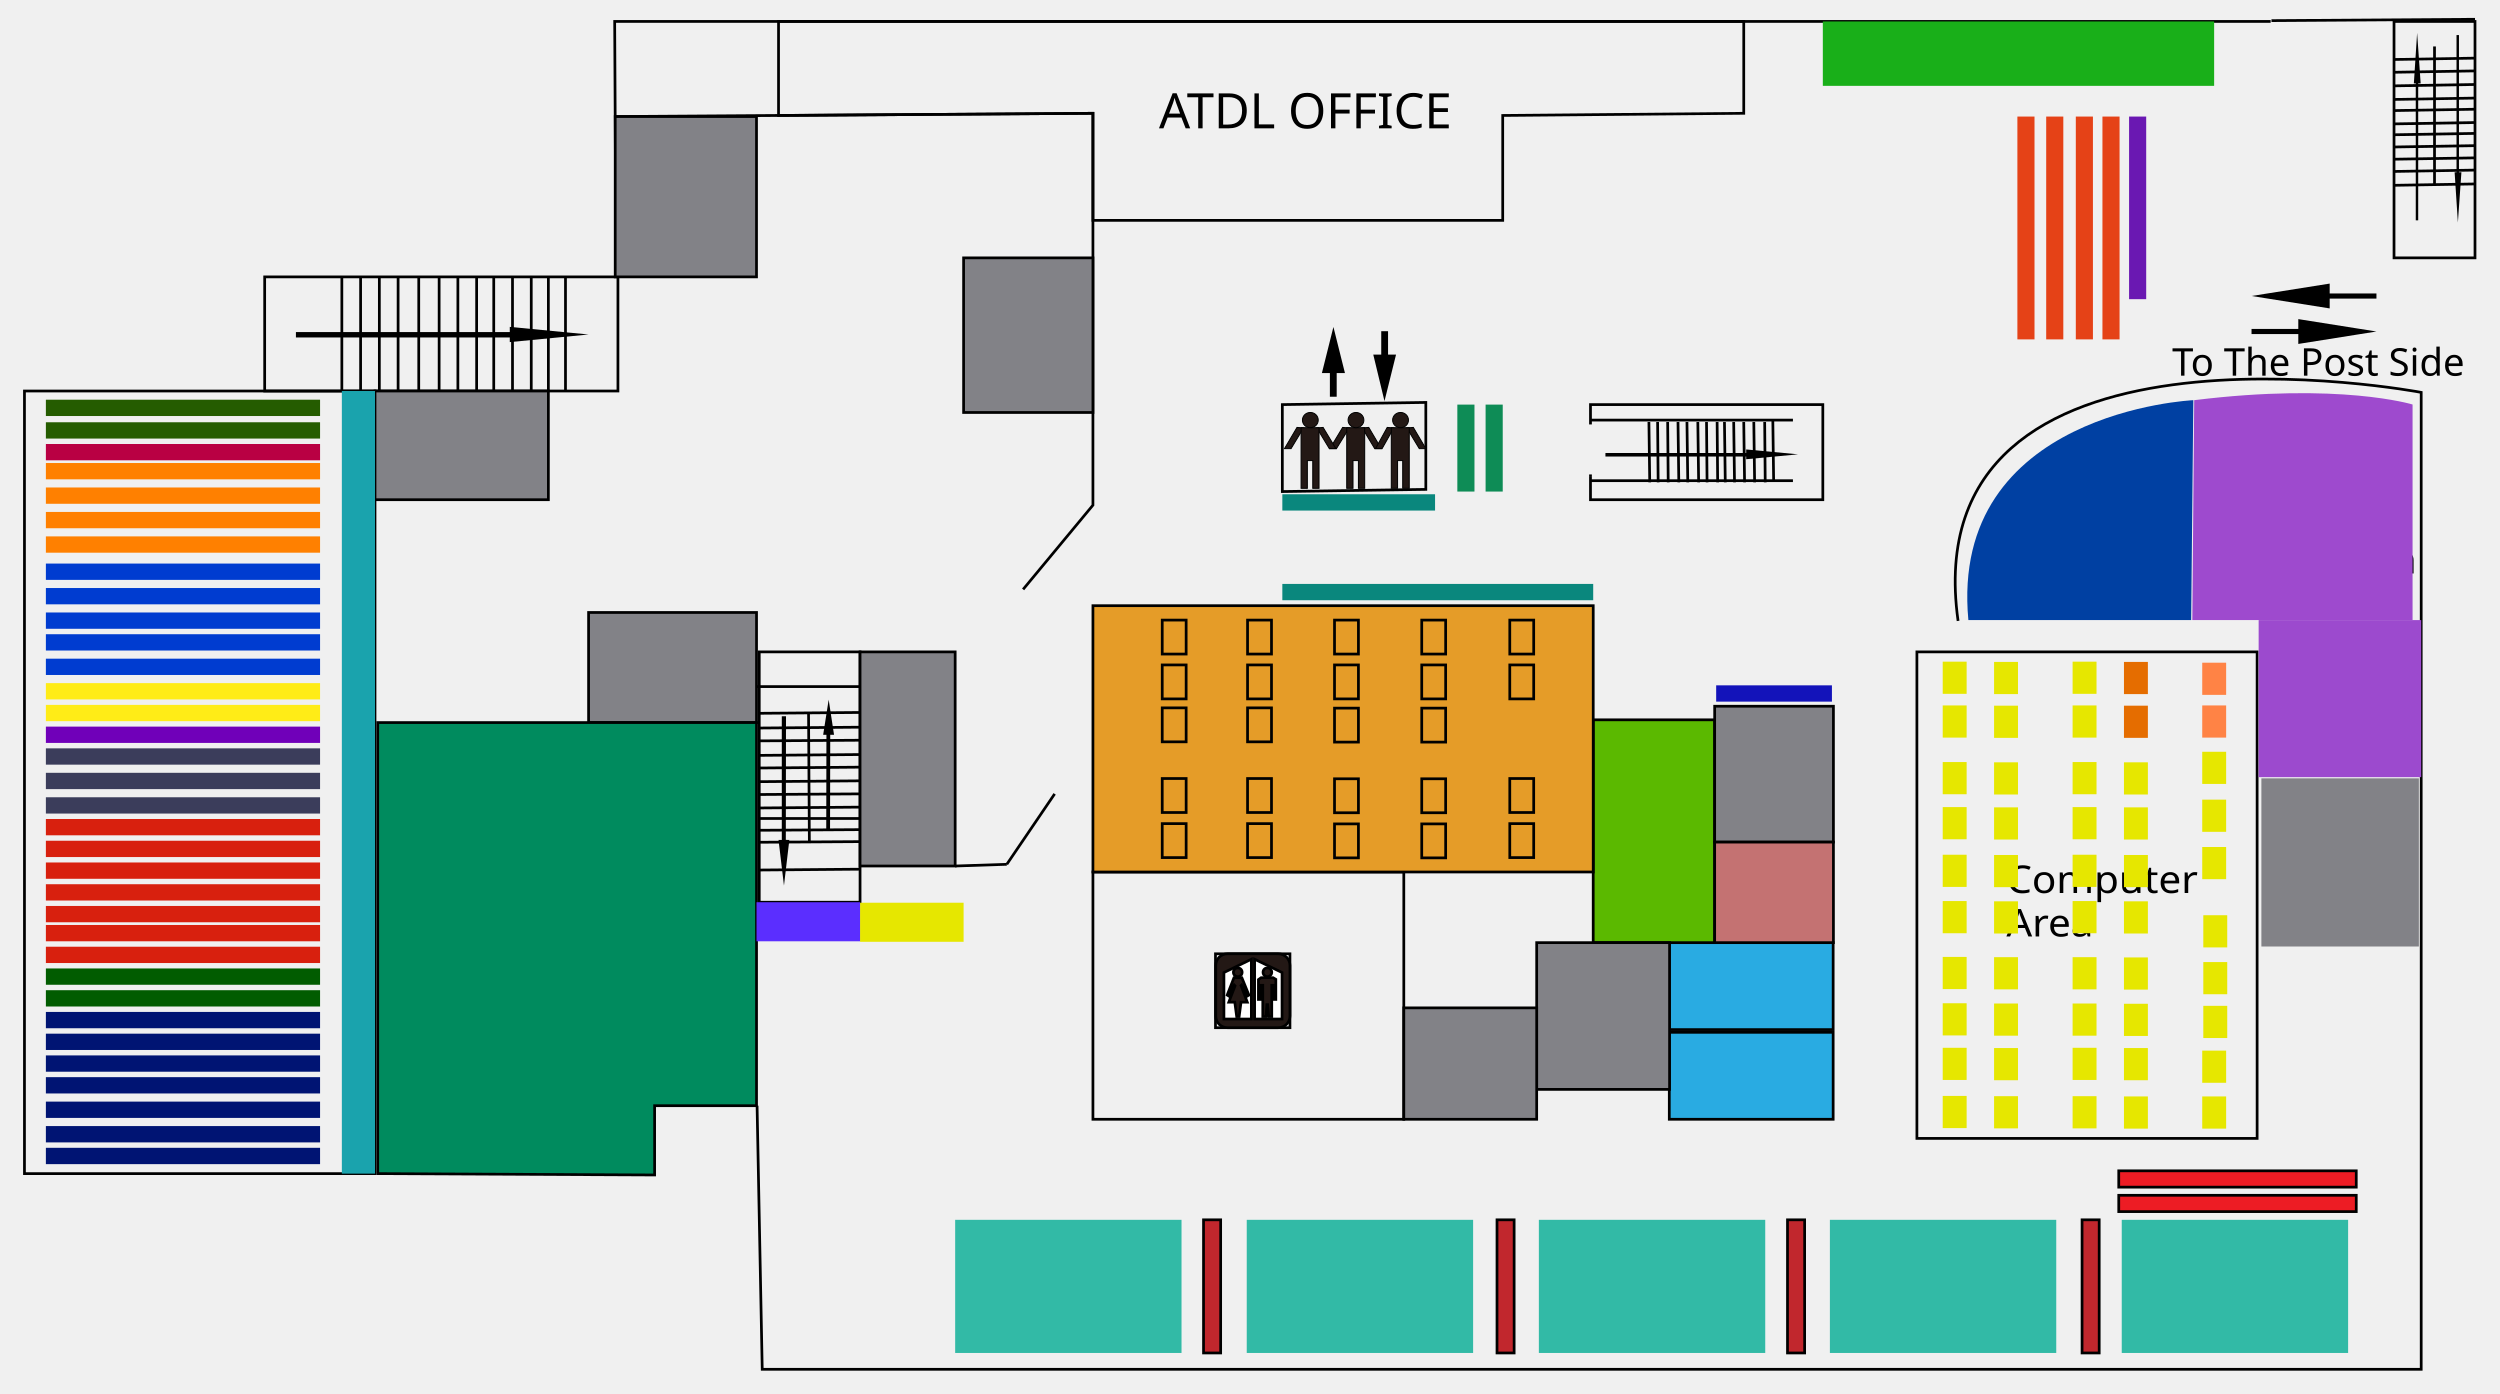
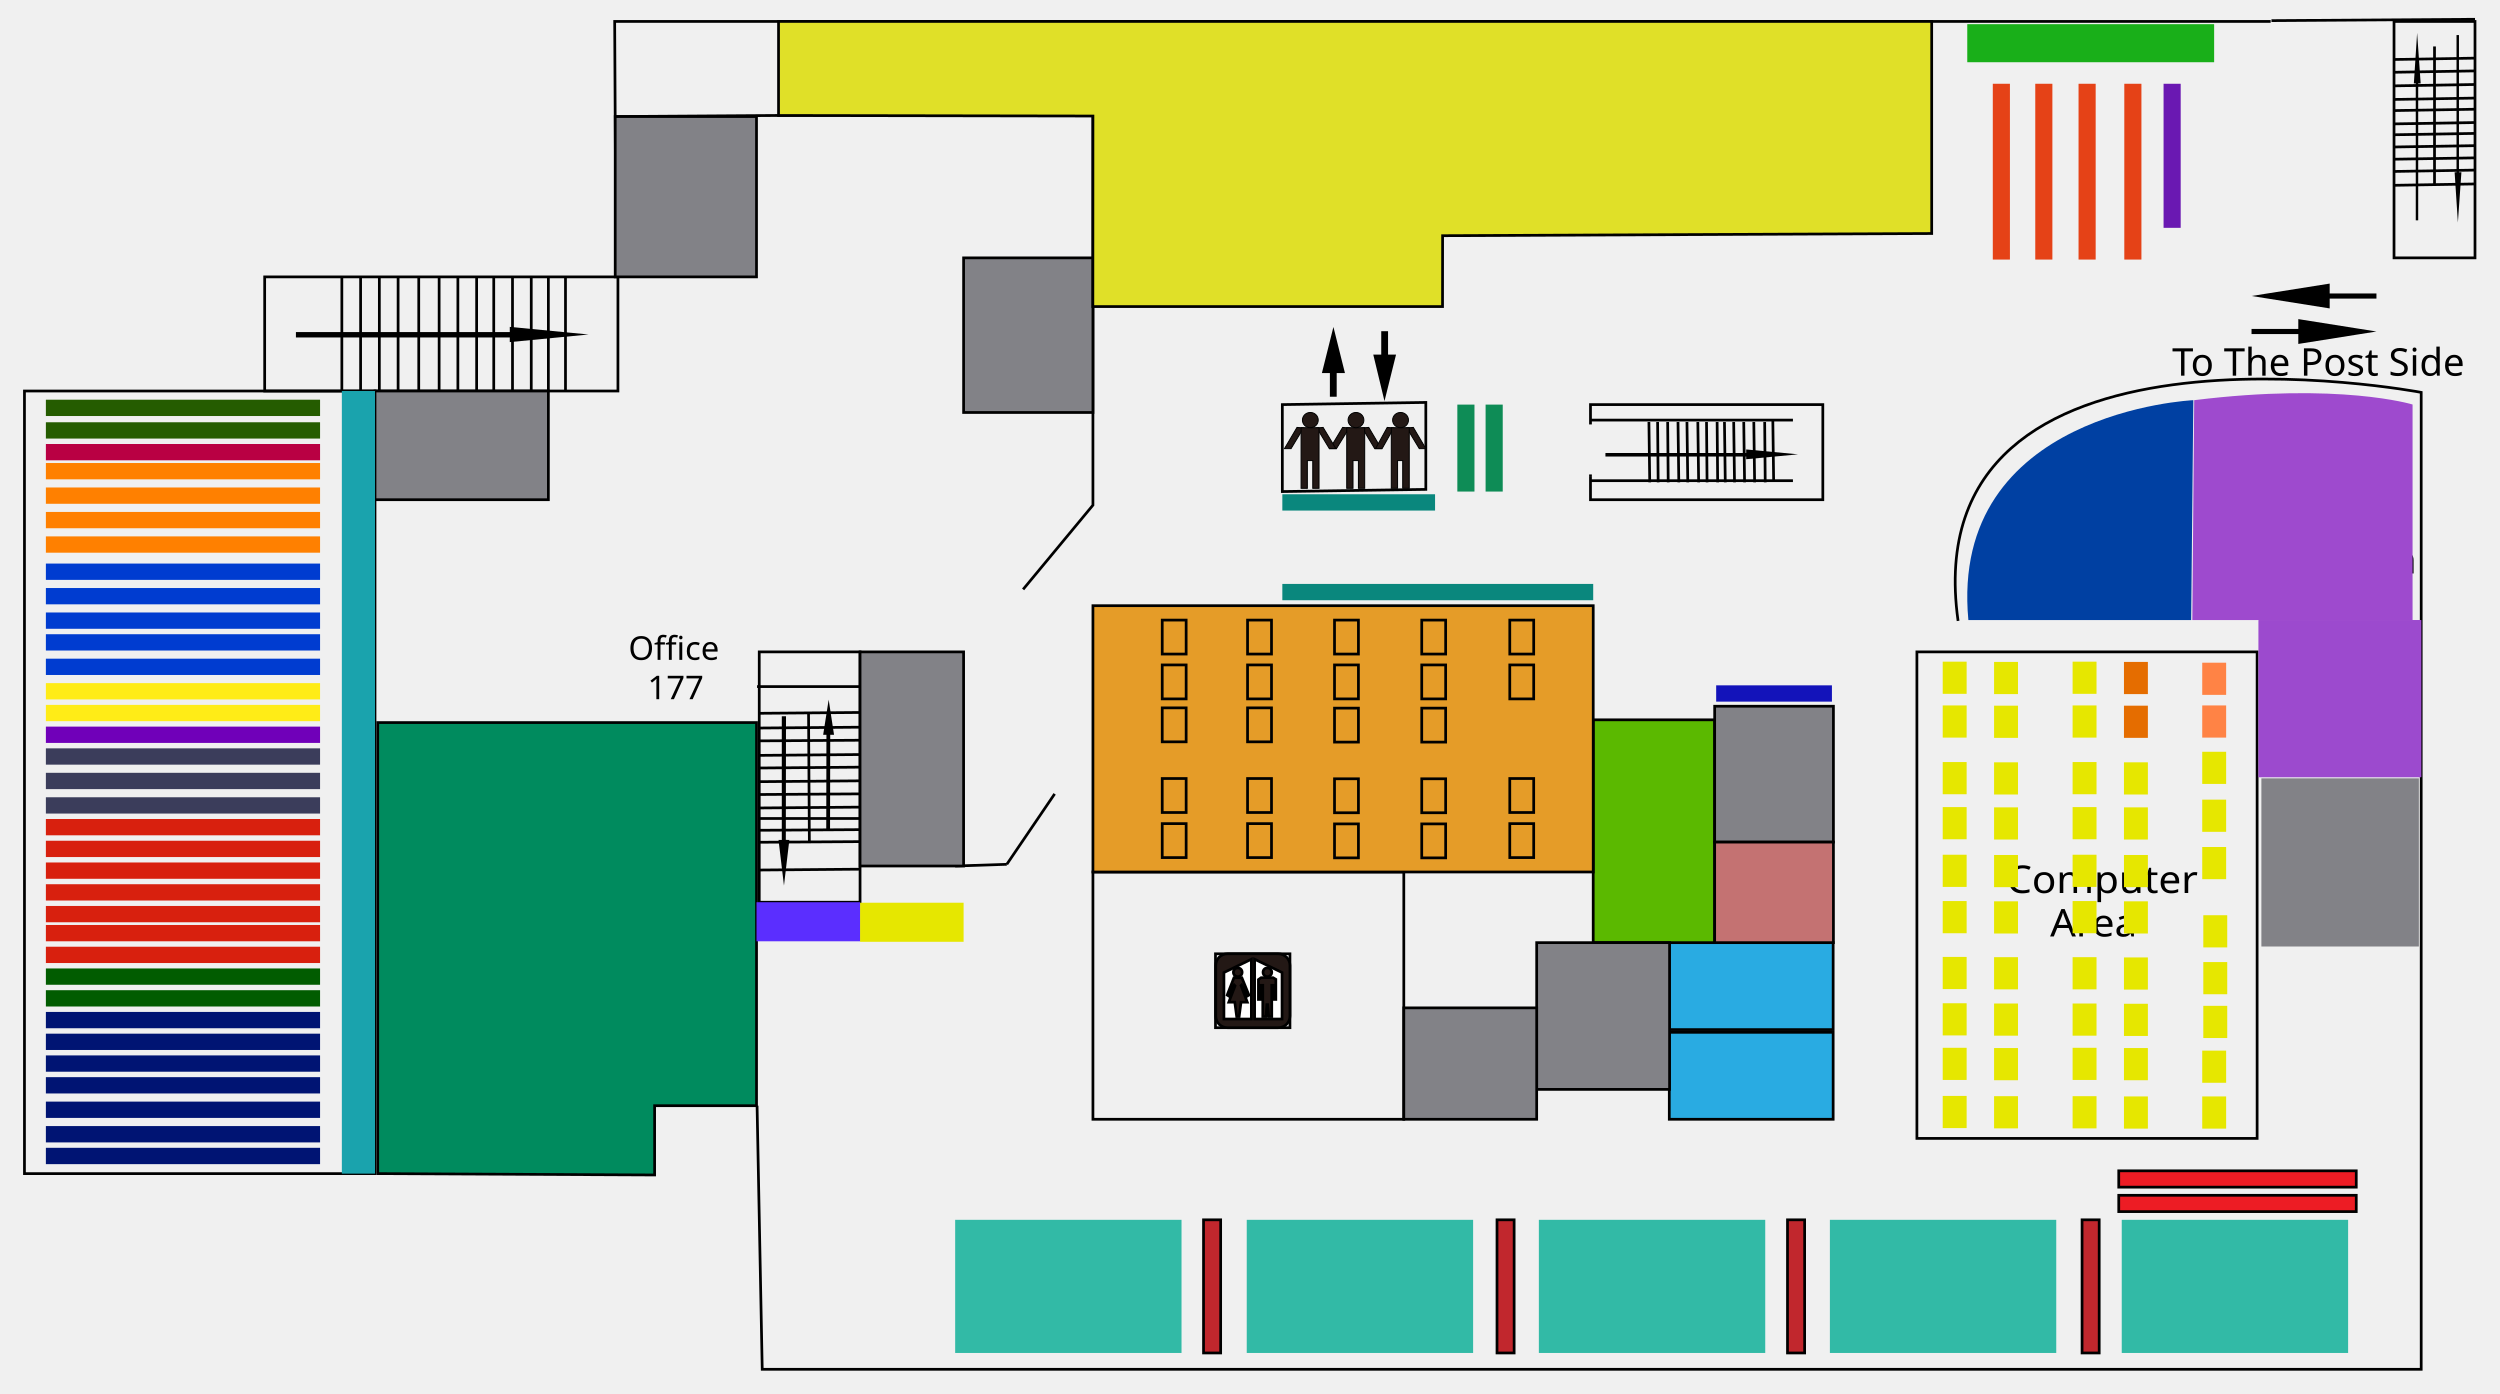
- <svg xmlns="http://www.w3.org/2000/svg" version="1.1" id="DrexelFloor1" x="0px" y="0px" width="915px" height="510px" viewBox="0 0 915 510" enable-background="new 0 0 915 510" xml:space="preserve">
+ <svg xmlns="http://www.w3.org/2000/svg" xmlns:xlink="http://www.w3.org/1999/xlink" version="1.1" id="DrexelFloor1" x="0px" y="0px" width="915px" height="510px" viewBox="0 0 915 510" enable-background="new 0 0 915 510" xml:space="preserve">
  <g id="outline">
    <rect id="computerArea" x="701.586" y="238.59" fill="none" stroke="#000000" stroke-miterlimit="5" width="124.521" height="178.065" />
    <polygon id="shelfArea" fill="none" stroke="#000000" stroke-miterlimit="10" points="137.25,429.546 8.951,429.546 8.951,143.111    137.25,143.111 137.25,262.459  " />
    <polyline fill="none" stroke="#000000" stroke-miterlimit="10" points="831.059,7.851 224.971,7.851 225.468,101.34  " />
    <polyline id="stair_4_" fill="none" stroke="#000000" stroke-miterlimit="10" points="582.119,155.345 582.119,148.084    667.154,148.084 667.154,182.894 582.119,182.894 582.119,174.241  " />
    <line id="stair" fill="none" stroke="#000000" stroke-miterlimit="10" x1="582.119" y1="174.241" x2="582.119" y2="173.645" />
    <rect id="stair1" x="96.871" y="101.34" fill="none" stroke="#000000" stroke-miterlimit="10" width="129.293" height="41.771" />
    <rect id="stair2" x="876.212" y="7.851" fill="none" stroke="#000000" stroke-miterlimit="10" width="29.638" height="86.527" />
    <rect id="stair3" x="277.881" y="238.59" fill="none" stroke="#000000" stroke-miterlimit="10" width="36.898" height="91.62" />
    <polygon id="elevator" fill="none" stroke="#000000" stroke-miterlimit="10" points="469.335,148.084 521.849,147.289    521.849,179.115 469.335,179.91  " />
    <path fill="none" stroke="#000000" stroke-miterlimit="10" d="M277.086,404.682l1.89,96.479h607.182V143.61   c0,0-186.157-35.272-169.501,83.646" />
    <g>
      <g>
        <rect x="444.869" y="349.086" fill="none" stroke="#000000" width="27.251" height="27.052" />
        <g>
          <path fill="#231815" stroke="#000000" d="M472.12,371.861c0,2.387-1.89,4.271-4.276,4.271h-18.599      c-2.387,0-4.276-1.89-4.276-4.271v-18.499c0-2.396,1.896-4.276,4.276-4.276h18.599c2.387,0,4.276,1.89,4.276,4.276V371.861      L472.12,371.861z" />
          <g>
            <polygon fill="#FFFFFF" stroke="#000000" points="457.997,351.075 457.997,372.955 447.952,372.955 447.952,355.948      " />
            <polygon fill="#FFFFFF" stroke="#000000" points="459.19,351.075 459.19,372.955 469.236,372.955 469.236,355.948      " />
            <g>
              <g>
                <polygon fill="#231815" stroke="#000000" points="451.632,357.838 454.517,357.838 457.104,364.203 456.604,364.502          454.417,360.523 454.218,360.723 456.506,366.789 454.218,366.789 453.521,372.061 452.627,372.061 451.931,366.789          449.742,366.789 452.03,360.821 451.73,360.523 449.643,364.502 449.146,364.203        " />
-                 <path fill="#231815" stroke="#000000" d="M454.615,355.849c0,0.896-0.695,1.601-1.591,1.601c-0.896,0-1.6-0.696-1.6-1.601         c0-0.895,0.695-1.591,1.6-1.591C453.92,354.258,454.615,354.954,454.615,355.849z" />
-                 <path fill="#231815" stroke="#000000" d="M465.457,355.849c0,0.896-0.696,1.601-1.592,1.601         c-0.896,0-1.592-0.696-1.592-1.601c0-0.895,0.688-1.591,1.592-1.591C464.761,354.258,465.457,354.954,465.457,355.849z" />
+                 <path fill="#231815" stroke="#000000" d="M454.615,355.849c0,0.896-0.695,1.604-1.591,1.604         c-0.896,0-1.603-0.696-1.603-1.604c0-0.895,0.695-1.591,1.603-1.591C453.92,354.258,454.615,354.954,454.615,355.849z" />
+                 <path fill="#231815" stroke="#000000" d="M465.457,355.849c0,0.896-0.696,1.604-1.592,1.604         c-0.896,0-1.592-0.696-1.592-1.604c0-0.895,0.688-1.591,1.592-1.591C464.761,354.258,465.457,354.954,465.457,355.849z" />
              </g>
              <polygon fill="#231815" stroke="#000000" points="461.578,357.838 465.954,357.838 466.948,358.435 466.948,365.795         466.152,365.795 466.152,360.623 465.457,360.623 465.457,372.061 464.362,372.061 463.965,367.685 463.666,367.685         463.368,372.061 462.175,372.061 462.175,360.623 461.479,360.623 461.479,365.795 460.583,365.795 460.583,358.534       " />
            </g>
          </g>
        </g>
      </g>
    </g>
    <g>
      <g>
        <g>
          <g>
            <polygon fill="#231815" stroke="#000000" stroke-width="0.373" points="491.415,156.438 486.74,164.196 489.127,164.196        493.802,156.638      " />
            <polygon fill="#231815" stroke="#000000" stroke-width="0.373" points="500.963,156.438 505.537,164.196 503.15,164.196        498.575,156.638      " />
            <polygon fill="#231815" stroke="#000000" stroke-width="0.373" points="492.906,168.274 492.906,156.538 499.471,156.538        499.471,168.572 499.471,168.572 499.471,178.717 497.184,178.717 497.184,168.572 495.194,168.572 495.194,178.717        492.906,178.717      " />
            <g>
              <ellipse fill="#231815" stroke="#000000" stroke-width="0.373" cx="496.288" cy="153.753" rx="2.884" ry="2.785" />
            </g>
          </g>
        </g>
        <g>
          <g>
            <polygon fill="#231815" stroke="#000000" stroke-width="0.373" points="474.706,156.438 470.131,164.196 472.518,164.196        477.093,156.638      " />
            <polygon fill="#231815" stroke="#000000" stroke-width="0.373" points="484.254,156.438 488.928,164.196 486.541,164.196        481.967,156.638      " />
            <polygon fill="#231815" stroke="#000000" stroke-width="0.373" points="476.198,168.274 476.198,156.538 482.762,156.538        482.762,168.572 482.762,168.572 482.762,178.717 480.475,178.717 480.475,168.572 478.485,168.572 478.485,178.717        476.198,178.717      " />
            <g>
              <ellipse fill="#231815" stroke="#000000" stroke-width="0.373" cx="479.579" cy="153.753" rx="2.885" ry="2.785" />
            </g>
          </g>
        </g>
        <g>
          <g>
            <polygon fill="#231815" stroke="#000000" stroke-width="0.373" points="507.726,156.438 503.449,164.196 505.836,164.196        510.112,156.638      " />
            <polygon fill="#231815" stroke="#000000" stroke-width="0.373" points="517.273,156.438 521.849,164.196 519.461,164.196        514.887,156.638      " />
            <polygon fill="#231815" stroke="#000000" stroke-width="0.373" points="509.218,168.274 509.218,156.538 515.781,156.538        515.781,168.572 515.781,168.572 515.781,178.717 513.395,178.717 513.395,168.572 511.505,168.572 511.505,178.717        509.218,178.717      " />
            <g>
-               <ellipse fill="#231815" stroke="#000000" stroke-width="0.373" cx="512.599" cy="153.753" rx="2.894" ry="2.785" />
+               <ellipse fill="#231815" stroke="#000000" stroke-width="0.373" cx="512.599" cy="153.753" rx="2.896" ry="2.785" />
            </g>
          </g>
        </g>
      </g>
      <g>
        <g>
          <g>
            <polygon stroke="#000000" stroke-miterlimit="10" points="487.237,136.05 484.453,136.05 488.033,121.728 491.613,136.05        488.729,136.05 488.729,144.703 487.237,144.703      " />
          </g>
        </g>
      </g>
      <g>
        <g>
          <g>
            <polygon stroke="#000000" stroke-miterlimit="10" points="506.035,121.728 507.526,121.728 507.526,130.282 510.312,130.282        506.73,144.703 503.25,130.282 506.035,130.282      " />
          </g>
        </g>
      </g>
    </g>
    <rect x="400.014" y="319.149" fill="none" stroke="#000000" stroke-miterlimit="10" width="113.778" height="90.506" />
    <line fill="none" stroke="#000000" stroke-miterlimit="10" x1="582.119" y1="153.753" x2="656.214" y2="153.753" />
    <line fill="none" stroke="#000000" stroke-miterlimit="10" x1="582.119" y1="175.932" x2="656.214" y2="175.932" />
    <line fill="none" stroke="#000000" stroke-miterlimit="10" x1="648.854" y1="153.753" x2="649.152" y2="175.932" />
    <line fill="none" stroke="#000000" stroke-miterlimit="10" x1="645.871" y1="154.449" x2="646.069" y2="176.529" />
    <line fill="none" stroke="#000000" stroke-miterlimit="10" x1="641.893" y1="154.449" x2="642.19" y2="176.529" />
    <line fill="none" stroke="#000000" stroke-miterlimit="10" x1="634.532" y1="154.449" x2="634.831" y2="176.529" />
    <line fill="none" stroke="#000000" stroke-miterlimit="10" x1="631.151" y1="154.449" x2="631.449" y2="176.529" />
    <line fill="none" stroke="#000000" stroke-miterlimit="10" x1="624.587" y1="154.449" x2="624.786" y2="176.529" />
    <line fill="none" stroke="#000000" stroke-miterlimit="10" x1="628.466" y1="154.449" x2="628.665" y2="176.529" />
    <line fill="none" stroke="#000000" stroke-miterlimit="10" x1="606.685" y1="154.449" x2="606.884" y2="176.529" />
    <line fill="none" stroke="#000000" stroke-miterlimit="10" x1="603.502" y1="154.449" x2="603.801" y2="176.529" />
    <line fill="none" stroke="#000000" stroke-miterlimit="10" x1="614.144" y1="154.449" x2="614.442" y2="176.529" />
    <line fill="none" stroke="#000000" stroke-miterlimit="10" x1="610.364" y1="154.449" x2="610.562" y2="176.529" />
    <line fill="none" stroke="#000000" stroke-miterlimit="10" x1="617.426" y1="154.449" x2="617.725" y2="176.529" />
    <line fill="none" stroke="#000000" stroke-miterlimit="10" x1="621.404" y1="154.449" x2="621.703" y2="176.529" />
    <line fill="none" stroke="#000000" stroke-miterlimit="10" x1="638.213" y1="154.449" x2="638.511" y2="176.529" />
    <g>
      <polygon points="639.107,164.495 658.104,166.285 639.107,168.075 639.107,167.081 587.589,167.081 587.589,165.788     639.107,165.788   " />
      <line fill="none" stroke="#000000" stroke-miterlimit="10" x1="277.086" y1="251.293" x2="314.78" y2="251.293" />
      <line fill="none" stroke="#000000" stroke-miterlimit="10" x1="277.881" y1="318.43" x2="314.78" y2="318.121" />
      <line fill="none" stroke="#000000" stroke-miterlimit="10" x1="277.881" y1="290.79" x2="314.78" y2="290.559" />
      <line fill="none" stroke="#000000" stroke-miterlimit="10" x1="277.881" y1="295.718" x2="314.78" y2="295.408" />
      <line fill="none" stroke="#000000" stroke-miterlimit="10" x1="368.486" y1="316.335" x2="386.001" y2="290.559" />
      <path fill="none" stroke="#000000" stroke-miterlimit="10" d="M277.881,299.566" />
      <line fill="none" stroke="#000000" stroke-miterlimit="10" x1="277.881" y1="303.878" x2="314.78" y2="303.646" />
      <line fill="none" stroke="#000000" stroke-miterlimit="10" x1="277.881" y1="308.267" x2="314.78" y2="308.035" />
      <line fill="none" stroke="#000000" stroke-miterlimit="10" x1="277.881" y1="286.093" x2="314.78" y2="285.785" />
      <line fill="none" stroke="#000000" stroke-miterlimit="10" x1="277.881" y1="281.089" x2="314.78" y2="280.779" />
      <path fill="none" stroke="#000000" stroke-miterlimit="10" d="M314.78,287.125" />
      <path fill="none" stroke="#000000" stroke-miterlimit="10" d="M277.881,287.521" />
      <line fill="none" stroke="#000000" stroke-miterlimit="10" x1="277.881" y1="276.469" x2="314.78" y2="276.162" />
      <path fill="none" stroke="#000000" stroke-miterlimit="10" d="M314.78,281.555" />
      <path fill="none" stroke="#000000" stroke-miterlimit="10" d="M277.881,281.854" />
      <line fill="none" stroke="#000000" stroke-miterlimit="10" x1="277.881" y1="271.157" x2="314.78" y2="270.926" />
      <path fill="none" stroke="#000000" stroke-miterlimit="10" d="M314.78,275.588" />
      <path fill="none" stroke="#000000" stroke-miterlimit="10" d="M277.881,275.886" />
      <path fill="none" stroke="#000000" stroke-miterlimit="10" d="M314.78,272.902" />
      <path fill="none" stroke="#000000" stroke-miterlimit="10" d="M277.881,273.201" />
      <line fill="none" stroke="#000000" stroke-miterlimit="10" x1="277.881" y1="266.46" x2="314.78" y2="266.152" />
      <line fill="none" stroke="#000000" stroke-miterlimit="10" x1="277.881" y1="261.07" x2="314.78" y2="260.764" />
      <line fill="none" stroke="#000000" stroke-miterlimit="10" x1="295.925" y1="260.764" x2="296.229" y2="308.113" />
      <polygon points="305.259,268.938 303.295,256.076 301.28,268.932 302.473,268.934 302.403,303.965 303.795,303.966     303.866,268.936   " />
      <polygon points="287.608,307.403 287.678,262.148 286.136,262.16 286.136,307.414 284.943,307.414 286.932,324.122     288.901,307.404   " />
    </g>
    <line fill="none" stroke="#000000" stroke-miterlimit="10" x1="131.979" y1="101.34" x2="131.979" y2="142.913" />
    <line fill="none" stroke="#000000" stroke-miterlimit="10" x1="125.116" y1="101.439" x2="125.116" y2="143.012" />
    <line fill="none" stroke="#000000" stroke-miterlimit="10" x1="138.841" y1="101.34" x2="138.841" y2="142.913" />
    <line fill="none" stroke="#000000" stroke-miterlimit="10" x1="145.704" y1="101.439" x2="145.704" y2="143.012" />
    <line fill="none" stroke="#000000" stroke-miterlimit="10" x1="153.263" y1="101.439" x2="153.263" y2="143.012" />
    <line fill="none" stroke="#000000" stroke-miterlimit="10" x1="160.722" y1="101.439" x2="160.722" y2="143.012" />
    <line fill="none" stroke="#000000" stroke-miterlimit="10" x1="174.447" y1="101.439" x2="174.447" y2="143.012" />
    <line fill="none" stroke="#000000" stroke-miterlimit="10" x1="167.584" y1="101.439" x2="167.584" y2="143.012" />
    <line fill="none" stroke="#000000" stroke-miterlimit="10" x1="206.969" y1="101.439" x2="206.969" y2="143.012" />
    <line fill="none" stroke="#000000" stroke-miterlimit="10" x1="200.703" y1="101.439" x2="200.703" y2="143.012" />
    <line fill="none" stroke="#000000" stroke-miterlimit="10" x1="194.438" y1="101.439" x2="194.438" y2="143.012" />
    <line fill="none" stroke="#000000" stroke-miterlimit="10" x1="187.575" y1="101.439" x2="187.575" y2="143.012" />
    <line fill="none" stroke="#000000" stroke-miterlimit="10" x1="180.712" y1="101.439" x2="180.712" y2="143.012" />
    <polygon points="186.581,119.64 215.423,122.424 186.581,125.209 186.581,123.519 108.308,123.519 108.308,121.529    186.581,121.529  " />
    <line fill="none" stroke="#000000" stroke-miterlimit="10" x1="876.212" y1="21.774" x2="905.85" y2="21.277" />
    <line fill="none" stroke="#000000" stroke-miterlimit="10" x1="876.212" y1="26.449" x2="905.85" y2="25.952" />
    <line fill="none" stroke="#000000" stroke-miterlimit="10" x1="831.357" y1="7.552" x2="905.85" y2="7.055" />
    <line fill="none" stroke="#000000" stroke-miterlimit="10" x1="876.212" y1="31.422" x2="905.85" y2="30.924" />
    <line fill="none" stroke="#000000" stroke-miterlimit="10" x1="876.212" y1="36.395" x2="905.85" y2="35.897" />
    <line fill="none" stroke="#000000" stroke-miterlimit="10" x1="876.212" y1="45.346" x2="905.85" y2="44.849" />
    <line fill="none" stroke="#000000" stroke-miterlimit="10" x1="876.212" y1="49.324" x2="905.85" y2="48.827" />
    <line fill="none" stroke="#000000" stroke-miterlimit="10" x1="876.212" y1="40.472" x2="905.85" y2="39.975" />
    <line fill="none" stroke="#000000" stroke-miterlimit="10" x1="876.212" y1="53.799" x2="905.85" y2="53.302" />
    <line fill="none" stroke="#000000" stroke-miterlimit="10" x1="876.212" y1="67.823" x2="905.85" y2="67.326" />
    <line fill="none" stroke="#000000" stroke-miterlimit="10" x1="876.212" y1="62.75" x2="905.85" y2="62.253" />
    <line fill="none" stroke="#000000" stroke-miterlimit="10" x1="876.212" y1="58.275" x2="905.85" y2="57.778" />
    <line fill="none" stroke="#000000" stroke-miterlimit="10" x1="891.031" y1="17" x2="891.031" y2="67.524" />
    <g>
      <polygon points="900.877,63.049 899.584,81.448 898.391,63.049 899.087,63.049 899.087,12.823 899.982,12.823 899.982,63.049       " />
      <polygon points="885.959,30.526 884.666,12.028 883.473,30.526 884.168,30.526 884.168,80.653 885.062,80.653 885.062,30.526       " />
    </g>
    <polyline fill="none" stroke="#000000" stroke-miterlimit="10" points="225.169,42.66 400.014,41.467 400.014,184.883    374.454,215.715  " />
-     <polygon id="ATDLoffice" fill="none" stroke="#000000" stroke-miterlimit="10" points="284.943,7.851 284.943,42.263    400.014,41.467 400.014,80.653 549.994,80.653 549.994,42.263 638.213,41.467 638.213,7.851  " />
-     <text transform="matrix(1 0 0 1 424.1855 46.9707)" font-family="'Candara'" font-size="17.902">ATDL OFFICE</text>
+     <text transform="matrix(1 0 0 1 452.1855 55.9707)" font-family="'Candara'" font-size="17.902">ATDL OFFICE</text>
    <line fill="none" stroke="#000000" stroke-miterlimit="10" x1="349.59" y1="316.961" x2="368.486" y2="316.335" />
    <line fill="none" stroke="#000000" stroke-miterlimit="10" x1="277.881" y1="299.566" x2="314.779" y2="299.566" />
    <polygon points="841.178,120.397 841.178,116.793 869.781,121.332 841.178,125.882 841.178,122.277 824.061,122.277    824.061,120.398  " />
    <polygon points="869.781,107.398 869.781,109.277 852.664,109.277 852.664,112.882 824.061,108.332 852.664,103.793    852.664,107.397  " />
-     <text transform="matrix(1 0 0 1 795 137.5)" font-family="'Avenir-Medium'" font-size="14">To The Post Side</text>
  </g>
  <g id="active">
    <text transform="matrix(1.1564 0 0 1 725 208.9229)" font-family="'Avenir-Medium'" font-size="14">Reference</text>
    <text transform="matrix(1.1564 0 0 1 803.0547 209.8838)" font-family="'Avenir-Medium'" font-size="14">Circulation</text>
    <text transform="matrix(1.0556 0 0 1 734.3379 326.8291)" font-family="'Avenir-Medium'" font-size="14">Computer</text>
-     <text transform="matrix(1.0556 0 0 1 734.3379 342.7432)" font-family="'Avenir-Medium'" font-size="14">Area</text>
+     <text transform="matrix(1.0556 0 0 1 750.3379 342.7432)" font-family="'Avenir-Medium'" font-size="14">Area</text>
    <text transform="matrix(1 0 0 1 168.6675 332.166)" font-family="'Avenir-Medium'" font-size="14">Microfilm</text>
    <text transform="matrix(1 0 0 1 168.6675 348.9658)" font-family="'Avenir-Medium'" font-size="14">Workstation</text>
    <text transform="matrix(1 0 0 1 633.334 322.166)" font-family="'Avenir-Medium'" font-size="10">Printer</text>
    <text transform="matrix(1 0 0 1 637.334 334.166)" font-family="'Avenir-Medium'" font-size="10">Area</text>
    <text transform="matrix(1 0 0 1 631.001 397.499)" font-family="'Avenir-Medium'" font-size="12">122</text>
    <text transform="matrix(1 0 0 1 630.667 365.166)" font-family="'Avenir-Medium'" font-size="12">121</text>
    <text transform="matrix(1 0 0 1 584.334 299.166)" font-family="'Avenir-Medium'" font-size="8">Conference</text>
    <text transform="matrix(1 0 0 1 592.334 308.7656)" font-family="'Avenir-Medium'" font-size="8">Room</text>
    <text transform="matrix(1 0 0 1 421.6675 282.165)" font-family="'Avenir-Medium'" font-size="14">Library Instruction Lab</text>
    <text transform="matrix(1 0 0 1 633 280.5)" font-family="'Avenir-Medium'" font-size="12">Office</text>
    <text transform="matrix(1 0 0 1 638 294.9004)" font-family="'Avenir-Medium'" font-size="12">120</text>
    <text transform="matrix(1 0 0 1 571 367.5)" font-family="'Avenir-Medium'" font-size="12">Office</text>
    <text transform="matrix(1 0 0 1 578 381.9004)" font-family="'Avenir-Medium'" font-size="12">123</text>
    <text transform="matrix(1 0 0 1 522 386.5)" font-family="'Avenir-Medium'" font-size="12">Office</text>
    <text transform="matrix(1 0 0 1 527 400.9004)" font-family="'Avenir-Medium'" font-size="12">124</text>
    <text transform="matrix(1 0 0 1 152 160.5)" font-family="'Avenir-Medium'" font-size="12">Office</text>
    <text transform="matrix(1 0 0 1 159 174.9004)" font-family="'Avenir-Medium'" font-size="12">175</text>
    <text transform="matrix(1 0 0 1 235 67.5)" font-family="'Avenir-Medium'" font-size="12">Office</text>
    <text transform="matrix(1 0 0 1 242 81.9004)" font-family="'Avenir-Medium'" font-size="12">172</text>
    <text transform="matrix(1 0 0 1 230 241.5)" font-family="'Avenir-Medium'" font-size="12">Office</text>
    <text transform="matrix(1 0 0 1 237 255.9004)" font-family="'Avenir-Medium'" font-size="12">177</text>
    <text transform="matrix(1 0 0 1 361 126.5)" font-family="'Avenir-Medium'" font-size="12">Office</text>
    <text transform="matrix(1 0 0 1 826.666 259.166)" font-family="'Avenir-Medium'" font-size="12">Circulation</text>
    <text transform="matrix(1 0 0 1 826.666 273.5664)" font-family="'Avenir-Medium'" font-size="12">Workroom</text>
    <text transform="matrix(1.046 0 0 1 838.7617 314.5)" font-family="'Avenir-Medium'" font-size="12">Office</text>
    <text transform="matrix(1.046 0 0 1 845.7617 328.9004)" font-family="'Avenir-Medium'" font-size="12">115</text>
+     <text transform="matrix(1 0 0 1 326 281.5)" font-family="'Avenir-Medium'" font-size="12">ILL</text>
+     <a xlink:href="PostFloor1.svg" xlink:title="Click Go to the Post side">
+       <text transform="matrix(1 0 0 1 795 137.5)" font-family="'Avenir-Medium'" font-size="14">To The Post Side</text>
+     </a>
+     <rect id="room116" x="826.666" y="226.953" fill="#9C4ACE" width="59.492" height="57.484" />
    <rect id="room116" x="826.666" y="226.953" fill="#9C4ACE" width="59.492" height="57.484" />
    <rect id="room115" x="827.666" y="284.874" fill="#828287" width="57.636" height="61.55" />
    <rect id="room122" x="610.961" y="377.829" fill="#29ABE2" stroke="#000000" stroke-miterlimit="10" width="59.973" height="31.826" />
    <rect id="room121" x="610.961" y="345.008" fill="#29ABE2" stroke="#000000" stroke-miterlimit="10" width="59.973" height="31.826" />
    <rect id="room119" x="583.113" y="263.453" fill="#5BB900" stroke="#000000" stroke-miterlimit="10" width="44.457" height="81.555" />
    <rect id="room123" x="562.427" y="345.008" fill="#828287" stroke="#000000" stroke-miterlimit="10" width="48.634" height="53.707" />
    <rect id="room124" x="513.792" y="368.878" fill="#828287" stroke="#000000" stroke-miterlimit="10" width="48.635" height="40.777" />
    <rect id="room120" x="627.57" y="258.48" fill="#828287" stroke="#000000" stroke-miterlimit="10" width="43.463" height="49.729" />
    <rect id="room170" x="352.678" y="94.378" fill="#828287" stroke="#000000" stroke-miterlimit="10" width="47.333" height="56.591" />
    <rect id="room172" x="225.169" y="42.66" fill="#828287" stroke="#000000" stroke-miterlimit="10" width="51.712" height="58.68" />
    <rect id="room175" x="137.25" y="143.111" fill="#828287" stroke="#000000" stroke-miterlimit="10" width="63.453" height="39.783" />
-     <rect id="room177" x="215.423" y="224.168" fill="#828287" stroke="#000000" stroke-miterlimit="10" width="61.464" height="40.28" />
-     <rect id="office" x="314.78" y="238.59" fill="#828287" stroke="#000000" stroke-miterlimit="10" width="34.81" height="78.371" />
+     <rect id="room177" x="215.423" y="224.168" display="none" fill="#828287" stroke="#000000" stroke-miterlimit="10" width="61.464" height="40.28" />
+     <rect id="ILL" x="314.78" y="238.59" fill="#828287" stroke="#000000" stroke-miterlimit="10" width="37.898" height="78.371" />
    <rect id="DrexelPrinter" x="627.57" y="308.209" fill="#C47272" stroke="#000000" stroke-miterlimit="10" width="43.463" height="36.799" />
    <g id="referenceCollection">
-       <rect x="738.365" y="42.66" fill="#E54217" width="6.266" height="81.555" />
-       <rect x="748.907" y="42.66" fill="#E54217" width="6.267" height="81.555" />
-       <rect x="759.748" y="42.66" fill="#E54217" width="6.266" height="81.555" />
-       <rect x="769.495" y="42.66" fill="#E54217" width="6.266" height="81.555" />
-     </g>
-     <rect id="periodicalNewspaper" x="779.242" y="42.66" fill="#6A18B2" width="6.266" height="66.838" />
+       <rect x="729.365" y="30.66" fill="#E54217" width="6.266" height="64.34" />
+       <rect x="744.907" y="30.66" fill="#E54217" width="6.267" height="64.34" />
+       <rect x="760.748" y="30.66" fill="#E54217" width="6.266" height="64.34" />
+       <rect x="777.495" y="30.66" fill="#E54217" width="6.266" height="64.34" />
+     </g>
+     <rect id="periodicalNewspaper" x="791.867" y="30.66" fill="#6A18B2" width="6.266" height="52.729" />
    <g id="newspaperIndex">
      <rect x="533.386" y="148.084" fill="#0E8C56" width="6.271" height="31.826" />
      <rect x="543.729" y="148.084" fill="#0E8C56" width="6.271" height="31.826" />
    </g>
    <g id="reference">
      <rect x="469.335" y="180.9" fill="#0A877D" width="55.896" height="5.967" />
      <rect x="469.335" y="213.715" fill="#0A877D" width="113.778" height="5.967" />
    </g>
    <rect id="atlases" x="628.117" y="250.834" fill="#1313BA" width="42.369" height="5.967" />
    <g id="mediaCollection">
-       <rect x="775.463" y="428.519" fill="#ED1C24" stroke="#000000" stroke-miterlimit="10" width="86.925" height="5.977" />
+       <rect x="775.463" y="428.519" fill="#ED1C24" stroke="#000000" stroke-miterlimit="10" width="86.925" height="5.979" />
      <rect x="775.463" y="437.48" fill="#ED1C24" stroke="#000000" stroke-miterlimit="10" width="86.925" height="5.968" />
    </g>
    <g id="quietArea1">
      <rect x="669.74" y="446.454" fill="#32BAA6" width="82.848" height="48.733" />
      <rect x="563.223" y="446.454" fill="#32BAA6" width="82.854" height="48.733" />
      <rect x="776.557" y="446.454" fill="#32BAA6" width="82.854" height="48.733" />
      <rect x="349.59" y="446.454" fill="#32BAA6" width="82.848" height="48.733" />
      <rect x="456.307" y="446.454" fill="#32BAA6" width="82.854" height="48.733" />
    </g>
    <g id="periodicals">
      <rect x="762.036" y="446.454" fill="#C1272D" stroke="#000000" stroke-miterlimit="10" width="6.266" height="48.733" />
      <rect x="654.225" y="446.454" fill="#C1272D" stroke="#000000" stroke-miterlimit="10" width="6.271" height="48.733" />
      <rect x="547.906" y="446.454" fill="#C1272D" stroke="#000000" stroke-miterlimit="10" width="6.266" height="48.733" />
      <rect x="440.493" y="446.454" fill="#C1272D" stroke="#000000" stroke-miterlimit="10" width="6.266" height="48.733" />
    </g>
-     <rect id="s92" x="16.792" y="412.142" fill="#001473" width="100.352" height="5.976" />
+     <rect id="s92" x="16.792" y="412.142" fill="#001473" width="100.352" height="5.979" />
    <rect id="s93" x="16.792" y="403.19" fill="#001473" width="100.352" height="5.967" />
    <rect id="s94" x="16.792" y="394.239" fill="#001473" width="100.352" height="5.967" />
    <rect id="s95" x="16.792" y="386.282" fill="#001473" width="100.352" height="5.968" />
    <rect id="s96" x="16.792" y="378.326" fill="#001473" width="100.352" height="5.967" />
    <rect id="s97" x="16.792" y="370.369" fill="#001473" width="100.352" height="5.968" />
-     <rect id="s91" x="16.792" y="420.098" fill="#001473" width="100.352" height="5.977" />
+     <rect id="s91" x="16.792" y="420.098" fill="#001473" width="100.352" height="5.979" />
    <rect id="s101" x="16.792" y="338.543" fill="#D8200E" width="100.352" height="5.968" />
    <rect id="s100" x="16.792" y="346.5" fill="#D8200E" width="100.352" height="5.968" />
    <rect id="s99" x="16.792" y="354.456" fill="#015C00" width="100.352" height="5.968" />
    <rect id="s98" x="16.792" y="362.413" fill="#015C00" width="100.352" height="5.968" />
    <rect id="s104" x="16.792" y="315.668" fill="#D8200E" width="100.352" height="5.968" />
    <rect id="s106" x="16.792" y="299.756" fill="#D8200E" width="100.352" height="5.967" />
    <rect id="s105" x="16.792" y="307.712" fill="#D8200E" width="100.352" height="5.968" />
    <rect id="s103" x="16.792" y="323.625" fill="#D8200E" width="100.352" height="5.968" />
    <rect id="s102" x="16.792" y="331.581" fill="#D8200E" width="100.352" height="5.968" />
    <rect id="s109" x="16.792" y="273.896" fill="#3B3D5B" width="100.352" height="5.967" />
    <rect id="s108" x="16.792" y="282.848" fill="#3B3D5B" width="100.352" height="5.969" />
    <rect id="s107" x="16.792" y="291.799" fill="#3B3D5B" width="100.352" height="5.967" />
    <rect id="s110" x="16.792" y="265.939" fill="#7000B9" width="100.352" height="5.969" />
    <rect id="s112" x="16.792" y="250.027" fill="#FFEC17" width="100.352" height="5.967" />
    <rect id="s111" x="16.792" y="257.984" fill="#FFEC17" width="100.352" height="5.967" />
    <rect id="s113" x="16.792" y="241.076" fill="#003CD0" width="100.352" height="5.967" />
    <rect id="s114" x="16.792" y="232.125" fill="#003CD0" width="100.352" height="5.967" />
    <rect id="s115" x="16.792" y="224.168" fill="#003CD0" width="100.352" height="5.967" />
    <rect id="s116" x="16.792" y="215.217" fill="#003CD0" width="100.352" height="5.967" />
    <rect id="s117" x="16.792" y="206.266" fill="#003CD0" width="100.352" height="5.968" />
    <rect id="s118" x="16.792" y="196.321" fill="#FF8000" width="100.352" height="5.967" />
    <rect id="s119" x="16.792" y="187.37" fill="#FF8000" width="100.352" height="5.967" />
    <rect id="s120" x="16.792" y="178.418" fill="#FF8000" width="100.352" height="5.967" />
    <rect id="s121" x="16.792" y="169.467" fill="#FF8000" width="100.352" height="5.967" />
    <rect id="s122" x="16.792" y="162.505" fill="#B90043" width="100.352" height="5.967" />
    <rect id="s123" x="16.792" y="154.549" fill="#255C00" width="100.352" height="5.967" />
    <rect id="s124" x="16.792" y="146.294" fill="#255C00" width="100.352" height="5.967" />
    <polygon id="microfilm" fill="#008B5E" stroke="#000000" stroke-miterlimit="10" points="276.887,404.682 239.591,404.682    239.591,430.043 138.245,429.546 138.245,264.448 276.887,264.448  " />
    <g id="Dcomputers">
-       <rect x="711.034" y="401.109" fill="#E6E700" width="8.752" height="11.774" />
-       <rect x="711.034" y="367.192" fill="#E6E700" width="8.752" height="11.773" />
-       <rect x="711.034" y="350.233" fill="#E6E700" width="8.752" height="11.773" />
+       <rect x="711.034" y="401.109" fill="#E6E700" width="8.752" height="11.771" />
+       <rect x="711.034" y="367.192" fill="#E6E700" width="8.752" height="11.771" />
+       <rect x="711.034" y="350.233" fill="#E6E700" width="8.752" height="11.771" />
      <rect x="711.034" y="329.789" fill="#E6E700" width="8.752" height="11.776" />
      <rect x="711.034" y="312.831" fill="#E6E700" width="8.752" height="11.782" />
      <rect x="711.034" y="242.169" fill="#E6E700" width="8.752" height="11.777" />
      <rect x="711.034" y="258.188" fill="#E6E700" width="8.752" height="11.775" />
      <rect x="711.034" y="278.914" fill="#E6E700" width="8.752" height="11.775" />
-       <rect x="711.034" y="295.4" fill="#E6E700" width="8.752" height="11.774" />
-       <rect x="711.034" y="383.492" fill="#E6E700" width="8.752" height="11.773" />
+       <rect x="711.034" y="295.4" fill="#E6E700" width="8.752" height="11.771" />
+       <rect x="711.034" y="383.492" fill="#E6E700" width="8.752" height="11.771" />
      <rect x="729.831" y="401.203" fill="#E6E700" width="8.753" height="11.783" />
-       <rect x="729.831" y="367.287" fill="#E6E700" width="8.753" height="11.773" />
+       <rect x="729.831" y="367.287" fill="#E6E700" width="8.753" height="11.771" />
      <rect x="729.831" y="350.328" fill="#E6E700" width="8.753" height="11.782" />
      <rect x="729.831" y="329.884" fill="#E6E700" width="8.753" height="11.782" />
      <rect x="729.831" y="312.924" fill="#E6E700" width="8.753" height="11.777" />
      <rect x="729.831" y="242.264" fill="#E6E700" width="8.753" height="11.777" />
      <rect x="729.831" y="258.279" fill="#E6E700" width="8.753" height="11.777" />
      <rect x="729.831" y="279.009" fill="#E6E700" width="8.753" height="11.781" />
      <rect x="729.831" y="295.495" fill="#E6E700" width="8.753" height="11.776" />
      <rect x="729.831" y="383.586" fill="#E6E700" width="8.753" height="11.776" />
      <rect x="758.574" y="401.203" fill="#E6E700" width="8.752" height="11.783" />
-       <rect x="758.574" y="367.287" fill="#E6E700" width="8.752" height="11.773" />
+       <rect x="758.574" y="367.287" fill="#E6E700" width="8.752" height="11.771" />
      <rect x="758.574" y="350.328" fill="#E6E700" width="8.752" height="11.782" />
      <rect x="758.574" y="329.789" fill="#E6E700" width="8.752" height="11.776" />
      <rect x="758.574" y="312.831" fill="#E6E700" width="8.752" height="11.782" />
      <rect x="758.574" y="242.169" fill="#E6E700" width="8.752" height="11.777" />
      <rect x="758.574" y="258.188" fill="#E6E700" width="8.752" height="11.775" />
      <rect x="758.574" y="278.914" fill="#E6E700" width="8.752" height="11.775" />
-       <rect x="758.574" y="295.4" fill="#E6E700" width="8.752" height="11.774" />
-       <rect x="758.574" y="383.492" fill="#E6E700" width="8.752" height="11.773" />
+       <rect x="758.574" y="295.4" fill="#E6E700" width="8.752" height="11.771" />
+       <rect x="758.574" y="383.492" fill="#E6E700" width="8.752" height="11.771" />
      <rect x="777.372" y="401.298" fill="#E6E700" width="8.752" height="11.777" />
      <rect x="777.372" y="367.381" fill="#E6E700" width="8.752" height="11.782" />
      <rect x="777.372" y="350.423" fill="#E6E700" width="8.752" height="11.776" />
      <rect x="777.372" y="329.884" fill="#E6E700" width="8.752" height="11.782" />
      <rect x="777.372" y="312.924" fill="#E6E700" width="8.752" height="11.777" />
      <rect x="777.372" y="279.009" fill="#E6E700" width="8.752" height="11.781" />
      <rect x="777.372" y="295.495" fill="#E6E700" width="8.752" height="11.776" />
      <rect x="777.372" y="383.586" fill="#E6E700" width="8.752" height="11.776" />
      <rect x="806.016" y="310.005" fill="#E6E700" width="8.752" height="11.776" />
      <rect x="806.016" y="292.668" fill="#E6E700" width="8.752" height="11.783" />
-       <rect x="806.016" y="275.146" fill="#E6E700" width="8.752" height="11.773" />
+       <rect x="806.016" y="275.146" fill="#E6E700" width="8.752" height="11.771" />
      <rect x="806.413" y="334.971" fill="#E6E700" width="8.752" height="11.783" />
-       <rect x="806.413" y="352.118" fill="#E6E700" width="8.752" height="11.773" />
+       <rect x="806.413" y="352.118" fill="#E6E700" width="8.752" height="11.771" />
      <rect x="806.413" y="368.135" fill="#E6E700" width="8.752" height="11.782" />
-       <rect x="806.016" y="384.527" fill="#E6E700" width="8.752" height="11.774" />
+       <rect x="806.016" y="384.527" fill="#E6E700" width="8.752" height="11.771" />
      <rect x="806.016" y="401.298" fill="#E6E700" width="8.752" height="11.777" />
    </g>
    <g id="scannerAttached">
      <rect x="777.372" y="242.264" fill="#E56D00" width="8.752" height="11.777" />
      <rect x="777.372" y="258.279" fill="#E56D00" width="8.752" height="11.777" />
    </g>
    <g id="scanner">
      <rect x="806.016" y="242.546" fill="#FF8345" width="8.752" height="11.777" />
      <rect x="806.016" y="258.188" fill="#FF8345" width="8.752" height="11.775" />
    </g>
    <rect id="DComputer1" x="314.78" y="330.398" fill="#E6E700" width="37.898" height="14.301" />
    <rect id="DVDPlayStation" x="276.881" y="330.21" fill="#5B2EFF" width="37.898" height="14.301" />
    <rect id="LibraryInstructionLab" x="400.014" y="221.682" fill="#E59C28" stroke="#000000" stroke-miterlimit="10" width="183.104" height="97.467" />
    <g>
      <rect x="425.376" y="301.445" fill="none" stroke="#000000" stroke-miterlimit="10" width="8.752" height="12.433" />
      <rect x="425.376" y="284.938" fill="none" stroke="#000000" stroke-miterlimit="10" width="8.752" height="12.438" />
      <rect x="425.376" y="259.078" fill="none" stroke="#000000" stroke-miterlimit="10" width="8.752" height="12.432" />
      <rect x="425.376" y="243.364" fill="none" stroke="#000000" stroke-miterlimit="10" width="8.752" height="12.432" />
      <rect x="425.376" y="226.953" fill="none" stroke="#000000" stroke-miterlimit="10" width="8.752" height="12.432" />
-       <rect x="456.604" y="301.445" fill="none" stroke="#000000" stroke-miterlimit="10" width="8.762" height="12.433" />
-       <rect x="456.604" y="284.938" fill="none" stroke="#000000" stroke-miterlimit="10" width="8.762" height="12.438" />
-       <rect x="456.604" y="259.078" fill="none" stroke="#000000" stroke-miterlimit="10" width="8.762" height="12.432" />
-       <rect x="456.604" y="243.364" fill="none" stroke="#000000" stroke-miterlimit="10" width="8.762" height="12.432" />
-       <rect x="456.604" y="226.953" fill="none" stroke="#000000" stroke-miterlimit="10" width="8.762" height="12.432" />
+       <rect x="456.604" y="301.445" fill="none" stroke="#000000" stroke-miterlimit="10" width="8.765" height="12.433" />
+       <rect x="456.604" y="284.938" fill="none" stroke="#000000" stroke-miterlimit="10" width="8.765" height="12.438" />
+       <rect x="456.604" y="259.078" fill="none" stroke="#000000" stroke-miterlimit="10" width="8.765" height="12.432" />
+       <rect x="456.604" y="243.364" fill="none" stroke="#000000" stroke-miterlimit="10" width="8.765" height="12.432" />
+       <rect x="456.604" y="226.953" fill="none" stroke="#000000" stroke-miterlimit="10" width="8.765" height="12.432" />
      <rect x="488.431" y="301.545" fill="none" stroke="#000000" stroke-miterlimit="10" width="8.753" height="12.434" />
      <rect x="488.431" y="285.035" fill="none" stroke="#000000" stroke-miterlimit="10" width="8.753" height="12.433" />
      <rect x="488.431" y="259.178" fill="none" stroke="#000000" stroke-miterlimit="10" width="8.753" height="12.432" />
      <rect x="488.431" y="243.364" fill="none" stroke="#000000" stroke-miterlimit="10" width="8.753" height="12.432" />
      <rect x="488.431" y="226.953" fill="none" stroke="#000000" stroke-miterlimit="10" width="8.753" height="12.432" />
      <rect x="552.58" y="301.445" fill="none" stroke="#000000" stroke-miterlimit="10" width="8.753" height="12.433" />
      <rect x="552.58" y="284.938" fill="none" stroke="#000000" stroke-miterlimit="10" width="8.753" height="12.438" />
      <rect x="552.58" y="243.364" fill="none" stroke="#000000" stroke-miterlimit="10" width="8.753" height="12.432" />
      <rect x="552.58" y="226.953" fill="none" stroke="#000000" stroke-miterlimit="10" width="8.753" height="12.432" />
      <rect x="520.356" y="301.545" fill="none" stroke="#000000" stroke-miterlimit="10" width="8.752" height="12.434" />
      <rect x="520.356" y="285.035" fill="none" stroke="#000000" stroke-miterlimit="10" width="8.752" height="12.433" />
      <rect x="520.356" y="259.178" fill="none" stroke="#000000" stroke-miterlimit="10" width="8.752" height="12.432" />
      <rect x="520.356" y="243.364" fill="none" stroke="#000000" stroke-miterlimit="10" width="8.752" height="12.432" />
      <rect x="520.356" y="226.953" fill="none" stroke="#000000" stroke-miterlimit="10" width="8.752" height="12.432" />
    </g>
    <path id="referenceDesk" fill="#0040A2" d="M720.425,226.953h81.54l0.79-80.488C802.755,146.465,713.279,150.511,720.425,226.953z" />
    <path id="circulationDesk" fill="#9E4ACE" d="M803.077,146.465c53.335-6.584,79.923,1.579,79.923,1.579v78.909h-80.608   L803.077,146.465z" />
    <rect id="studyStation" x="125.116" y="143.111" fill="#1AA3AD" width="12.134" height="286.435" />
-     <rect id="studyStation1" x="667.154" y="7.851" fill="#19AF19" width="143.218" height="23.571" />
+     <rect id="studyStation1" x="720.019" y="8.851" fill="#19AF19" width="90.354" height="13.923" />
+     <polygon id="ATDL" fill="#E0E028" stroke="#000000" stroke-miterlimit="10" points="284.943,7.851 284.943,42.263 400.014,42.467    399.984,112.215 527.965,112.215 527.994,86.263 707,85.467 707,7.851  " />
  </g>
</svg>
